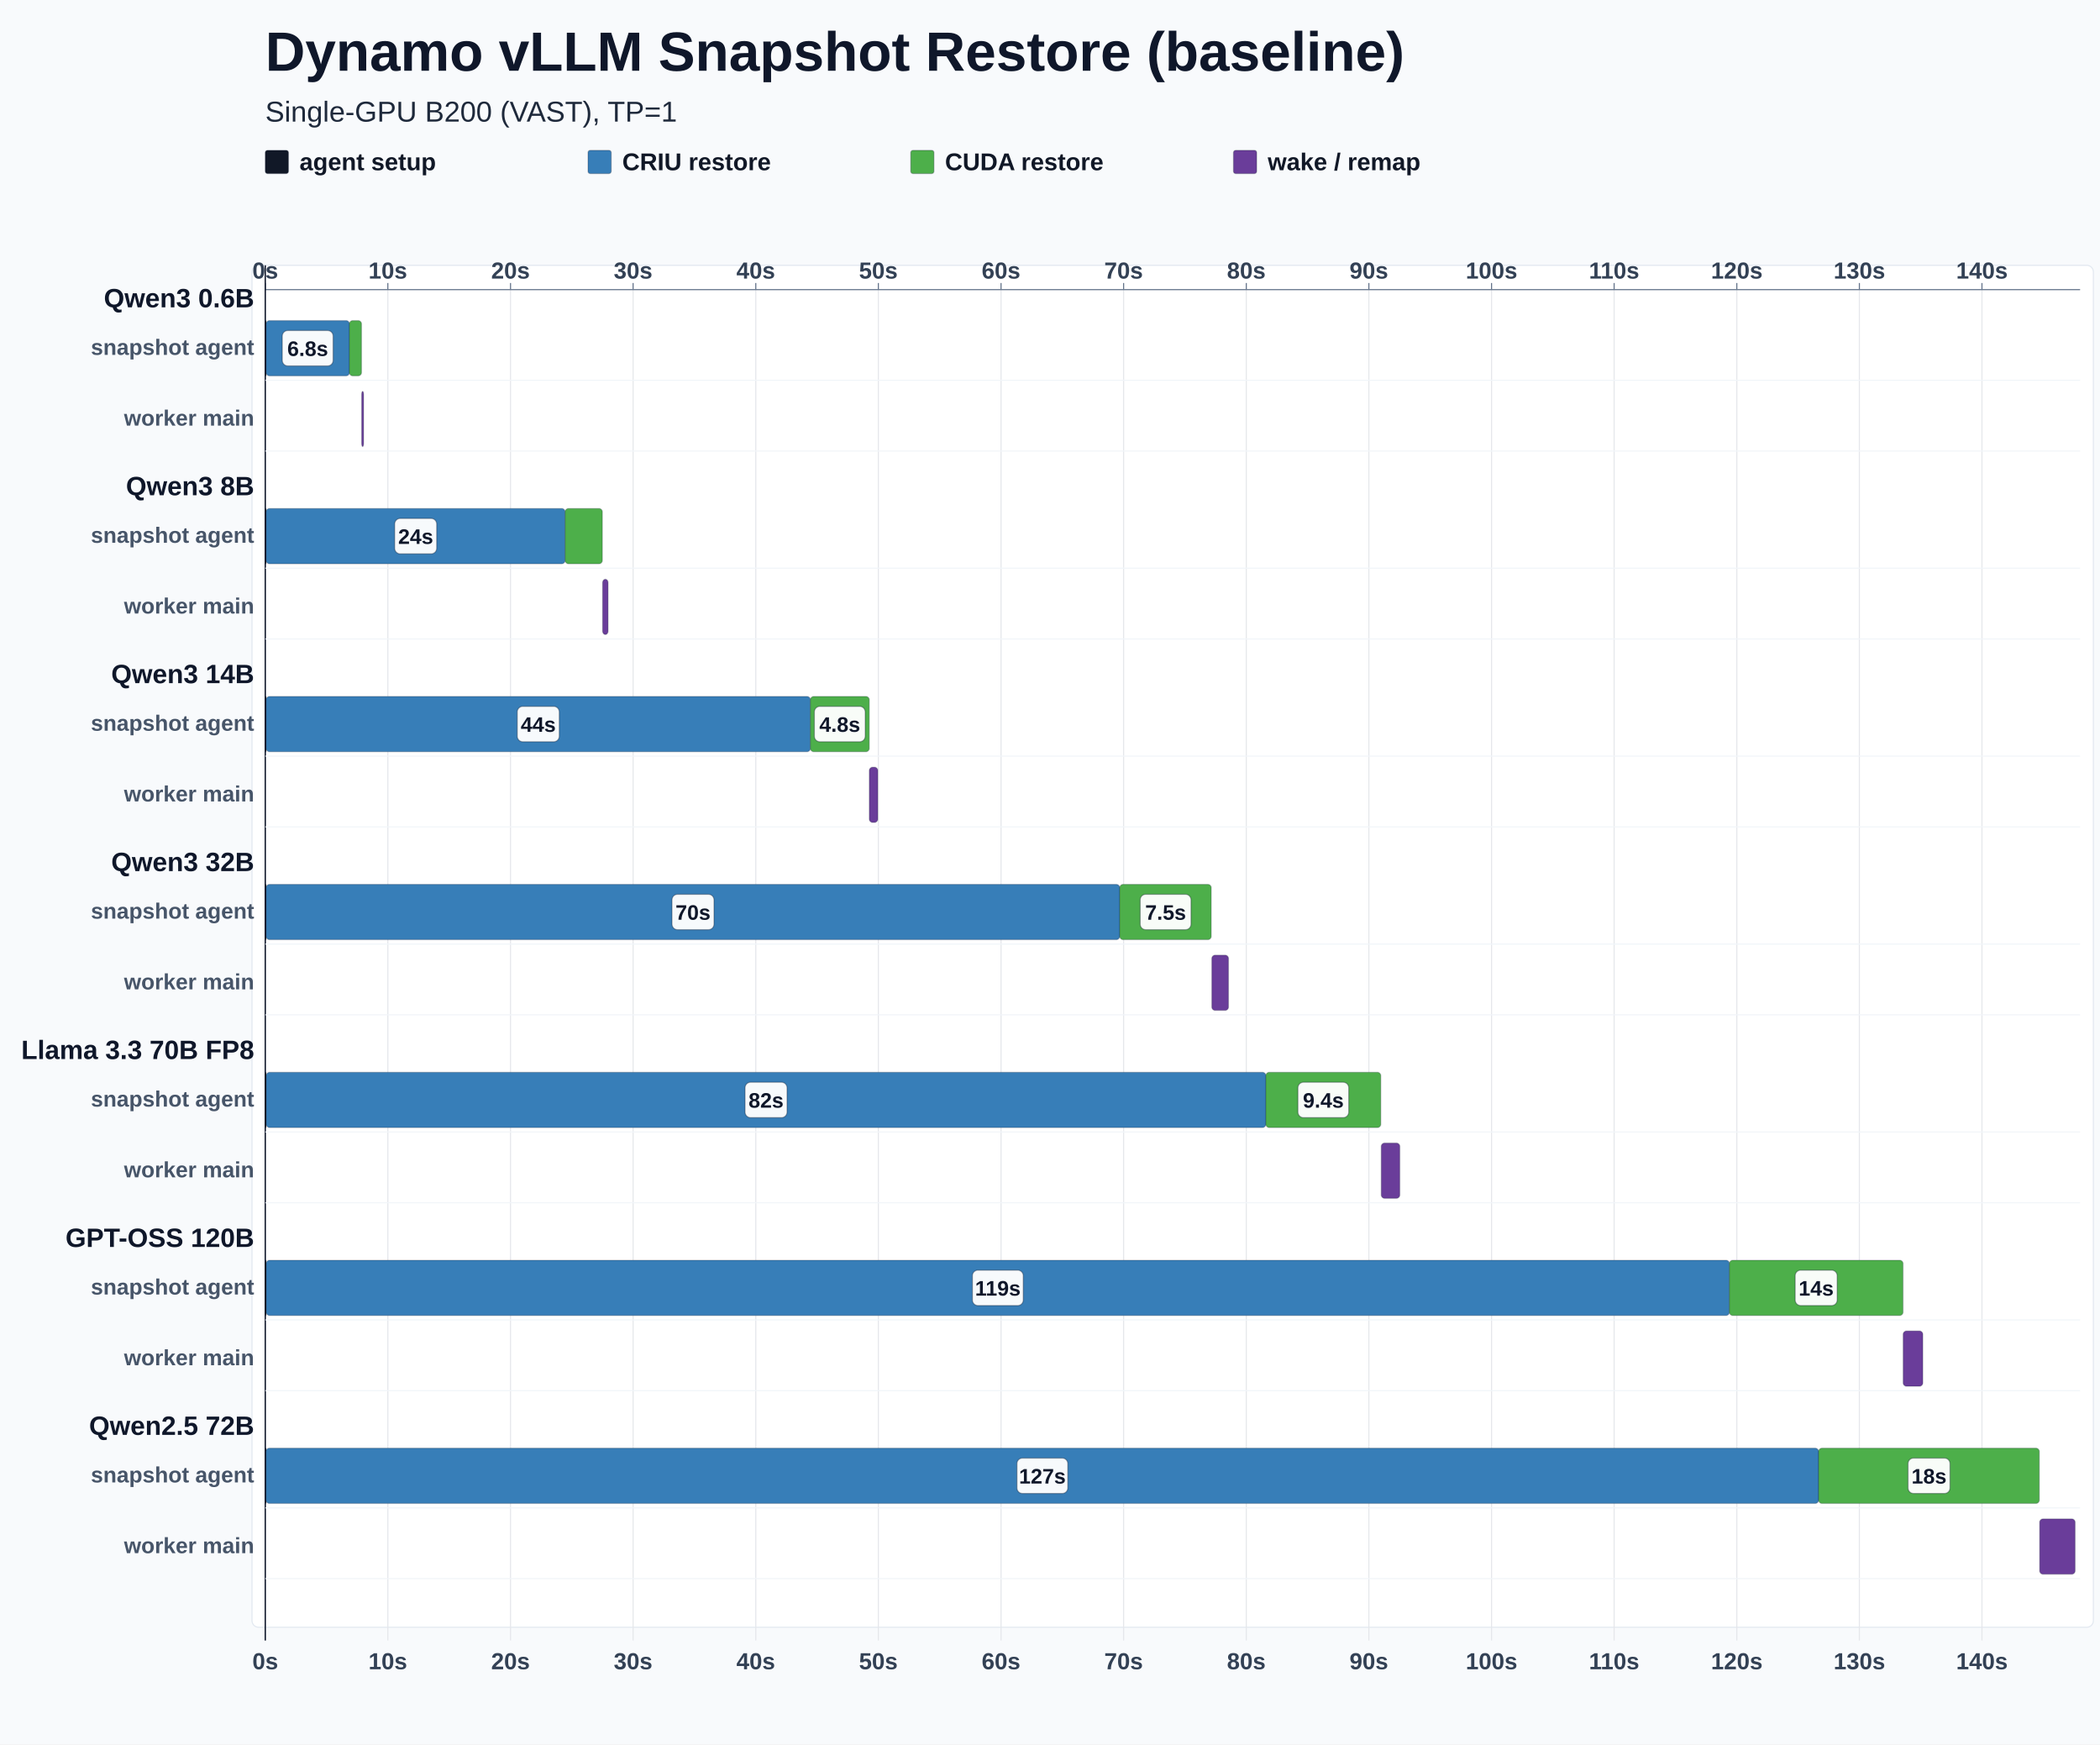
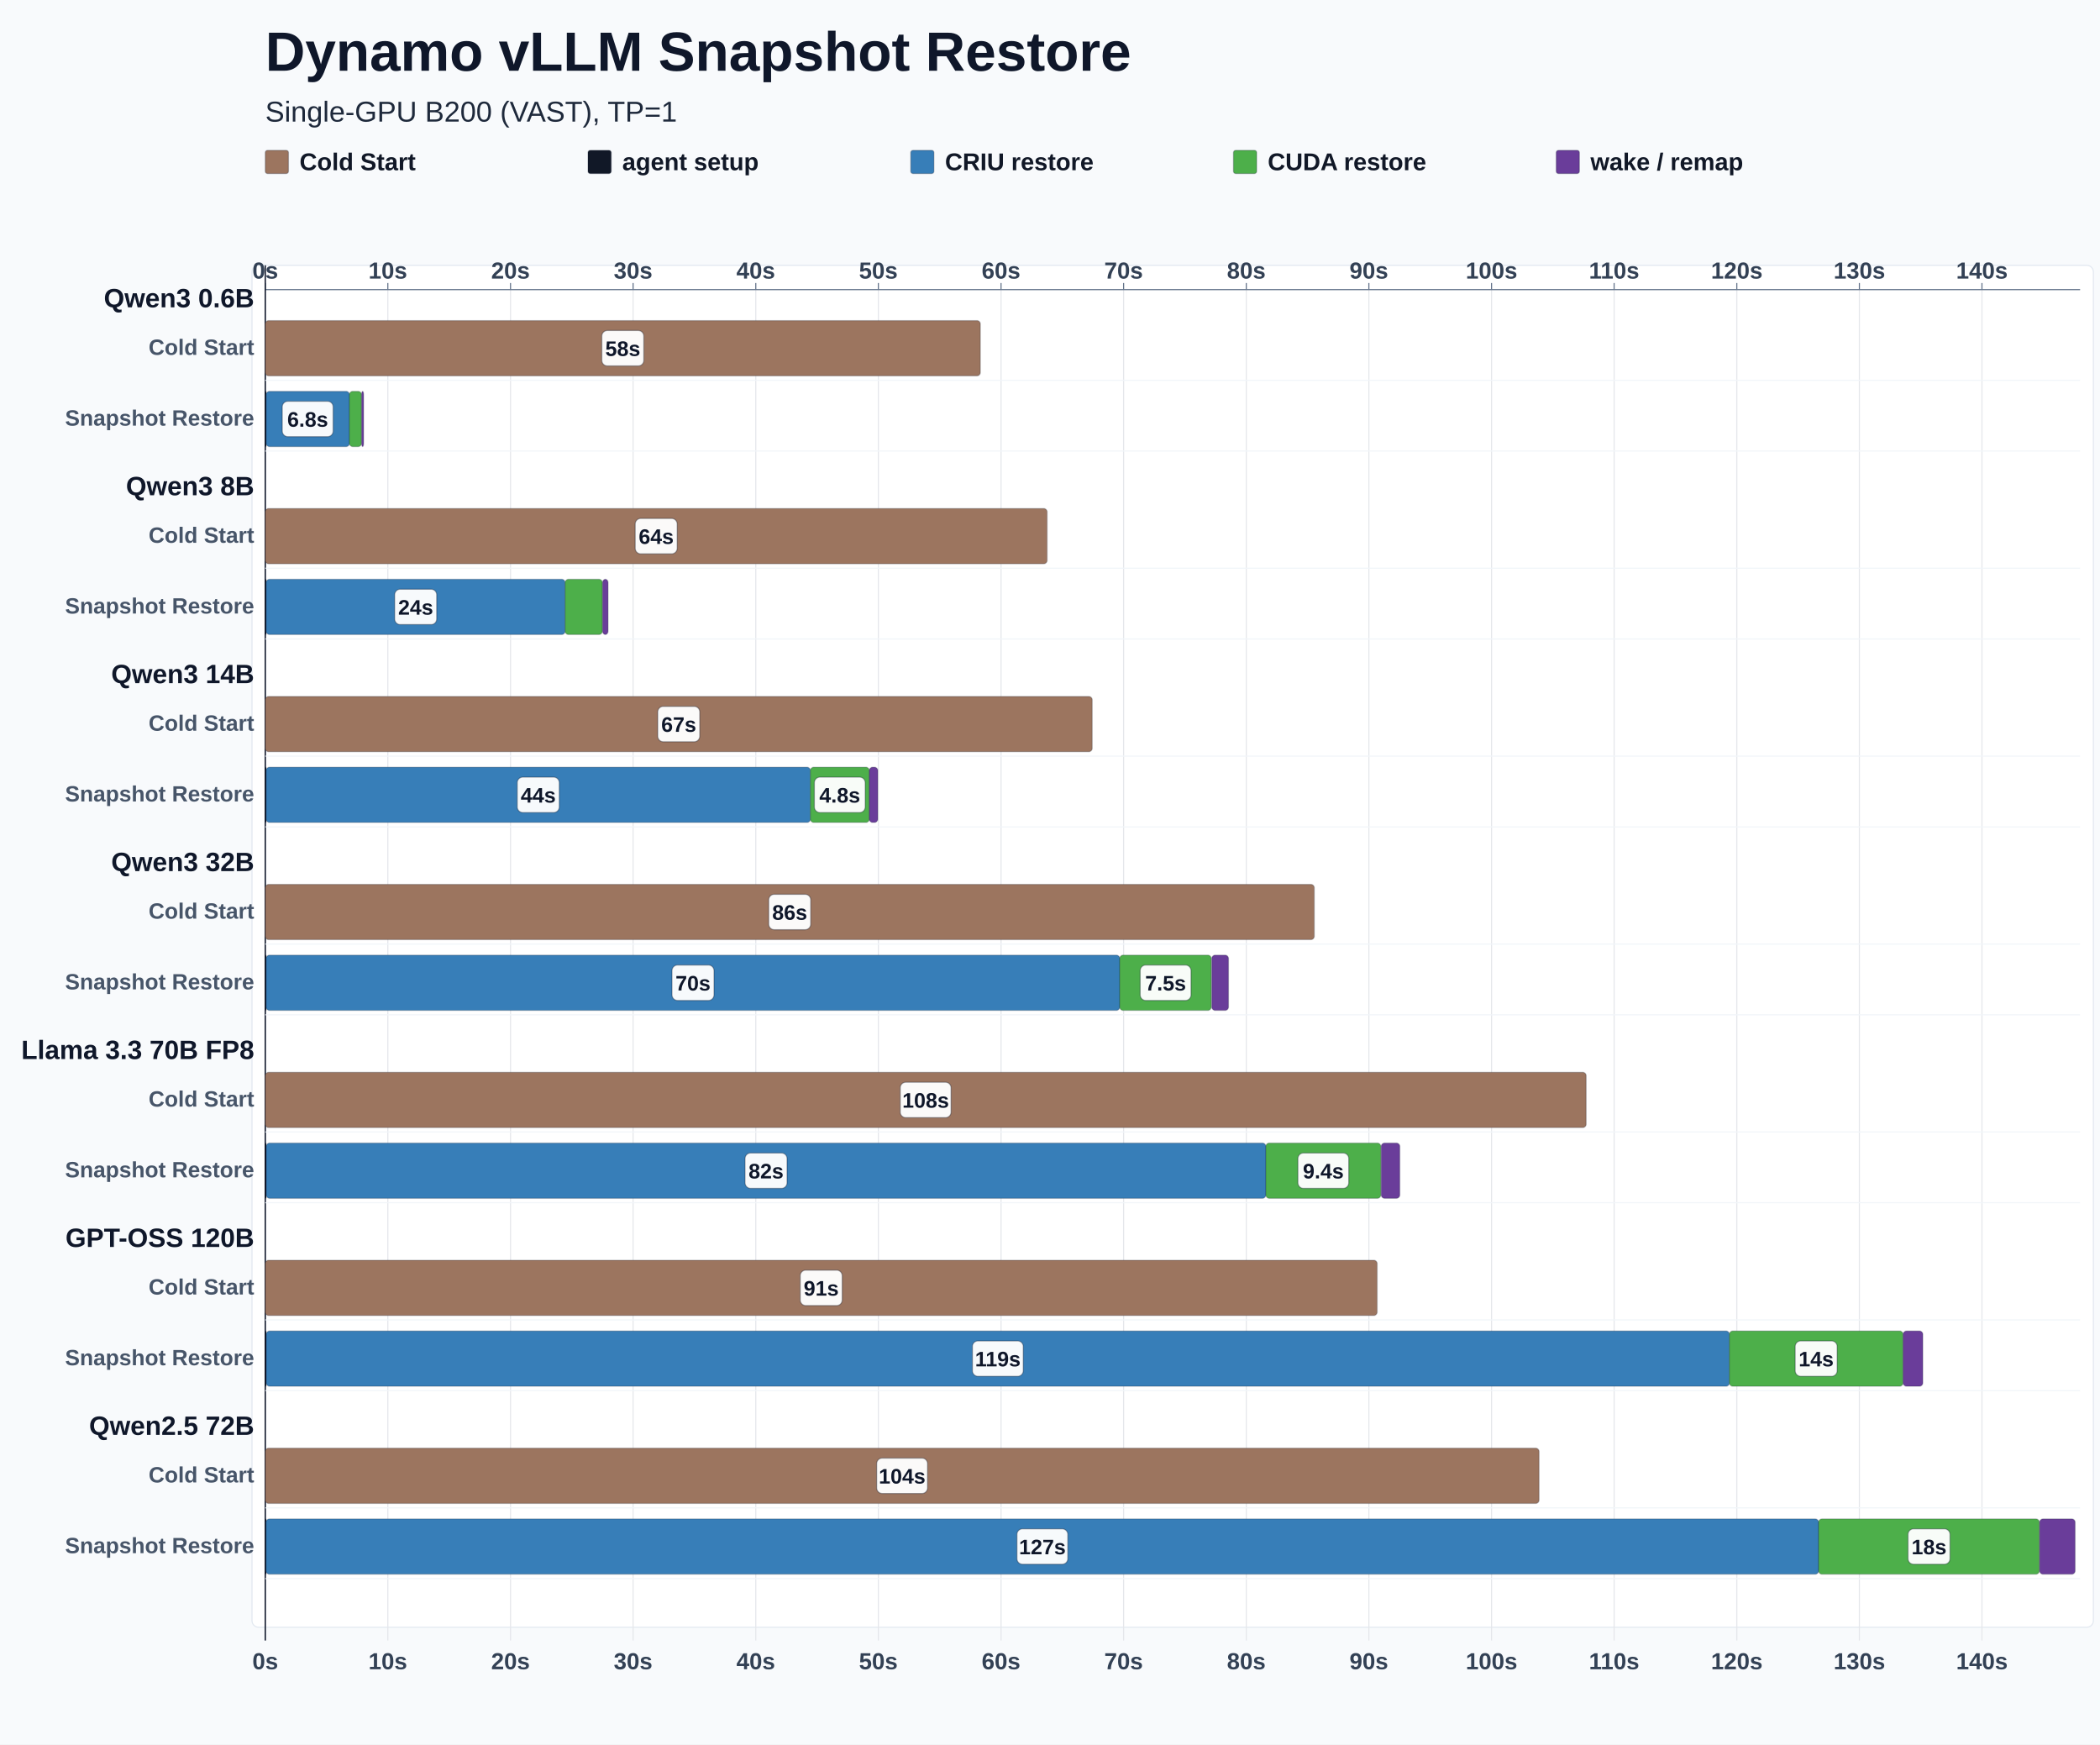
<svg xmlns="http://www.w3.org/2000/svg" width="1900" height="1578" viewBox="0 0 1900 1578" style="background:#f8fafc;color-scheme:light">
  <style>
      text { font-family: Arial, Helvetica, sans-serif; fill: #0f172a; }
      .title { font-size: 50px; font-weight: 800; }
      .subtitle { font-size: 26px; font-weight: 500; fill: #1e293b; }
      .model-label { font-size: 24px; font-weight: 800; }
      .lane-label { font-size: 20px; font-weight: 700; fill: #475569; }
      .axis-label { font-size: 21px; font-weight: 700; fill: #334155; }
      .legend-label { font-size: 22px; font-weight: 700; fill: #111827; }
      .bar-label { font-size: 19px; font-weight: 800; fill: #0f172a; }
    </style>
  <rect width="100%" height="100%" fill="#f8fafc" />
  <rect x="228" y="240" width="1666" height="1232" rx="6" fill="#ffffff" stroke="#e2e8f0" />
-   <text class="title" x="240" y="64">Dynamo vLLM Snapshot Restore (baseline)</text>
+   <text class="title" x="240" y="64">Dynamo vLLM Snapshot Restore</text>
  <text class="subtitle" x="240" y="110">Single-GPU B200 (VAST), TP=1</text>
  <line x1="240.0" y1="262" x2="240.0" y2="1484" stroke="#e5e7eb" />
  <line x1="240.0" y1="256" x2="240.0" y2="262" stroke="#64748b" />
  <text class="axis-label" x="240.0" y="252" text-anchor="middle">0s</text>
  <text class="axis-label" x="240.0" y="1510" text-anchor="middle">0s</text>
  <line x1="350.9" y1="262" x2="350.9" y2="1484" stroke="#e5e7eb" />
  <line x1="350.9" y1="256" x2="350.9" y2="262" stroke="#64748b" />
  <text class="axis-label" x="350.9" y="252" text-anchor="middle">10s</text>
  <text class="axis-label" x="350.9" y="1510" text-anchor="middle">10s</text>
  <line x1="461.9" y1="262" x2="461.9" y2="1484" stroke="#e5e7eb" />
  <line x1="461.9" y1="256" x2="461.9" y2="262" stroke="#64748b" />
  <text class="axis-label" x="461.9" y="252" text-anchor="middle">20s</text>
  <text class="axis-label" x="461.9" y="1510" text-anchor="middle">20s</text>
  <line x1="572.8" y1="262" x2="572.8" y2="1484" stroke="#e5e7eb" />
  <line x1="572.8" y1="256" x2="572.8" y2="262" stroke="#64748b" />
  <text class="axis-label" x="572.8" y="252" text-anchor="middle">30s</text>
  <text class="axis-label" x="572.8" y="1510" text-anchor="middle">30s</text>
  <line x1="683.8" y1="262" x2="683.8" y2="1484" stroke="#e5e7eb" />
  <line x1="683.8" y1="256" x2="683.8" y2="262" stroke="#64748b" />
  <text class="axis-label" x="683.8" y="252" text-anchor="middle">40s</text>
  <text class="axis-label" x="683.8" y="1510" text-anchor="middle">40s</text>
  <line x1="794.7" y1="262" x2="794.7" y2="1484" stroke="#e5e7eb" />
  <line x1="794.7" y1="256" x2="794.7" y2="262" stroke="#64748b" />
  <text class="axis-label" x="794.7" y="252" text-anchor="middle">50s</text>
  <text class="axis-label" x="794.7" y="1510" text-anchor="middle">50s</text>
  <line x1="905.7" y1="262" x2="905.7" y2="1484" stroke="#e5e7eb" />
  <line x1="905.7" y1="256" x2="905.7" y2="262" stroke="#64748b" />
  <text class="axis-label" x="905.7" y="252" text-anchor="middle">60s</text>
  <text class="axis-label" x="905.7" y="1510" text-anchor="middle">60s</text>
  <line x1="1016.6" y1="262" x2="1016.6" y2="1484" stroke="#e5e7eb" />
  <line x1="1016.6" y1="256" x2="1016.6" y2="262" stroke="#64748b" />
  <text class="axis-label" x="1016.6" y="252" text-anchor="middle">70s</text>
  <text class="axis-label" x="1016.6" y="1510" text-anchor="middle">70s</text>
  <line x1="1127.6" y1="262" x2="1127.6" y2="1484" stroke="#e5e7eb" />
  <line x1="1127.6" y1="256" x2="1127.6" y2="262" stroke="#64748b" />
  <text class="axis-label" x="1127.6" y="252" text-anchor="middle">80s</text>
  <text class="axis-label" x="1127.6" y="1510" text-anchor="middle">80s</text>
  <line x1="1238.5" y1="262" x2="1238.5" y2="1484" stroke="#e5e7eb" />
  <line x1="1238.5" y1="256" x2="1238.5" y2="262" stroke="#64748b" />
  <text class="axis-label" x="1238.5" y="252" text-anchor="middle">90s</text>
  <text class="axis-label" x="1238.5" y="1510" text-anchor="middle">90s</text>
  <line x1="1349.5" y1="262" x2="1349.5" y2="1484" stroke="#e5e7eb" />
  <line x1="1349.5" y1="256" x2="1349.5" y2="262" stroke="#64748b" />
  <text class="axis-label" x="1349.5" y="252" text-anchor="middle">100s</text>
  <text class="axis-label" x="1349.5" y="1510" text-anchor="middle">100s</text>
  <line x1="1460.4" y1="262" x2="1460.4" y2="1484" stroke="#e5e7eb" />
  <line x1="1460.4" y1="256" x2="1460.4" y2="262" stroke="#64748b" />
  <text class="axis-label" x="1460.4" y="252" text-anchor="middle">110s</text>
  <text class="axis-label" x="1460.4" y="1510" text-anchor="middle">110s</text>
  <line x1="1571.4" y1="262" x2="1571.4" y2="1484" stroke="#e5e7eb" />
  <line x1="1571.4" y1="256" x2="1571.4" y2="262" stroke="#64748b" />
  <text class="axis-label" x="1571.4" y="252" text-anchor="middle">120s</text>
  <text class="axis-label" x="1571.4" y="1510" text-anchor="middle">120s</text>
  <line x1="1682.3" y1="262" x2="1682.3" y2="1484" stroke="#e5e7eb" />
  <line x1="1682.3" y1="256" x2="1682.3" y2="262" stroke="#64748b" />
  <text class="axis-label" x="1682.3" y="252" text-anchor="middle">130s</text>
  <text class="axis-label" x="1682.3" y="1510" text-anchor="middle">130s</text>
  <line x1="1793.2" y1="262" x2="1793.2" y2="1484" stroke="#e5e7eb" />
  <line x1="1793.2" y1="256" x2="1793.2" y2="262" stroke="#64748b" />
  <text class="axis-label" x="1793.2" y="252" text-anchor="middle">140s</text>
  <text class="axis-label" x="1793.2" y="1510" text-anchor="middle">140s</text>
  <line x1="240" y1="262" x2="1882" y2="262" stroke="#64748b" stroke-width="1" />
  <line x1="240.0" y1="240" x2="240.0" y2="1484" stroke="#0f172a" stroke-width="1.2" />
  <text class="model-label" x="230" y="278.0" text-anchor="end">Qwen3 0.6B</text>
-   <text class="lane-label" x="230" y="321" text-anchor="end">snapshot agent</text>
+   <text class="lane-label" x="230" y="321" text-anchor="end">Cold Start</text>
  <line x1="240" y1="344" x2="1882" y2="344" stroke="#f1f5f9" />
-   <text class="lane-label" x="230" y="385" text-anchor="end">worker main</text>
+   <text class="lane-label" x="230" y="385" text-anchor="end">Snapshot Restore</text>
  <line x1="240" y1="408" x2="1882" y2="408" stroke="#f1f5f9" />
-   <rect x="240.0" y="290" width="1.0" height="50" rx="3" fill="#111827" stroke="#0f172a" stroke-opacity="0.22" stroke-width="1">
- </rect>
-   <rect x="240.8" y="290" width="75.4" height="50" rx="3" fill="#377eb8" stroke="#0f172a" stroke-opacity="0.22" stroke-width="1">
- </rect>
-   <rect x="255.4" y="299.0" width="46.0" height="32" rx="5" fill="#ffffff" fill-opacity="0.96" stroke="#0f172a" stroke-opacity="0.35" />
-   <text class="bar-label" x="278.4" y="322.0" text-anchor="middle">6.8s</text>
-   <rect x="316.1" y="290" width="11.0" height="50" rx="3" fill="#4daf4a" stroke="#0f172a" stroke-opacity="0.22" stroke-width="1">
+   <rect x="240.0" y="290" width="647.0" height="50" rx="3" fill="#9C755F" stroke="#0f172a" stroke-opacity="0.22" stroke-width="1">
+ </rect>
+   <rect x="544.5" y="299.0" width="38.0" height="32" rx="5" fill="#ffffff" fill-opacity="0.96" stroke="#0f172a" stroke-opacity="0.35" />
+   <text class="bar-label" x="563.5" y="322.0" text-anchor="middle">58s</text>
+   <rect x="240.0" y="354" width="1.0" height="50" rx="3" fill="#111827" stroke="#0f172a" stroke-opacity="0.22" stroke-width="1">
+ </rect>
+   <rect x="240.8" y="354" width="75.4" height="50" rx="3" fill="#377eb8" stroke="#0f172a" stroke-opacity="0.22" stroke-width="1">
+ </rect>
+   <rect x="255.4" y="363.0" width="46.0" height="32" rx="5" fill="#ffffff" fill-opacity="0.96" stroke="#0f172a" stroke-opacity="0.35" />
+   <text class="bar-label" x="278.4" y="386.0" text-anchor="middle">6.8s</text>
+   <rect x="316.1" y="354" width="11.0" height="50" rx="3" fill="#4daf4a" stroke="#0f172a" stroke-opacity="0.22" stroke-width="1">
</rect>
  <rect x="327.2" y="354" width="1.8" height="50" rx="3" fill="#6a3d9a" stroke="#0f172a" stroke-opacity="0.22" stroke-width="1">
</rect>
  <text class="model-label" x="230" y="448.0" text-anchor="end">Qwen3 8B</text>
-   <text class="lane-label" x="230" y="491" text-anchor="end">snapshot agent</text>
+   <text class="lane-label" x="230" y="491" text-anchor="end">Cold Start</text>
  <line x1="240" y1="514" x2="1882" y2="514" stroke="#f1f5f9" />
-   <text class="lane-label" x="230" y="555" text-anchor="end">worker main</text>
+   <text class="lane-label" x="230" y="555" text-anchor="end">Snapshot Restore</text>
  <line x1="240" y1="578" x2="1882" y2="578" stroke="#f1f5f9" />
-   <rect x="240.0" y="460" width="1.0" height="50" rx="3" fill="#111827" stroke="#0f172a" stroke-opacity="0.22" stroke-width="1">
- </rect>
-   <rect x="240.8" y="460" width="270.5" height="50" rx="3" fill="#377eb8" stroke="#0f172a" stroke-opacity="0.22" stroke-width="1">
- </rect>
-   <rect x="357.1" y="469.0" width="38.0" height="32" rx="5" fill="#ffffff" fill-opacity="0.96" stroke="#0f172a" stroke-opacity="0.35" />
-   <text class="bar-label" x="376.1" y="492.0" text-anchor="middle">24s</text>
-   <rect x="511.3" y="460" width="33.7" height="50" rx="3" fill="#4daf4a" stroke="#0f172a" stroke-opacity="0.22" stroke-width="1">
+   <rect x="240.0" y="460" width="707.4" height="50" rx="3" fill="#9C755F" stroke="#0f172a" stroke-opacity="0.22" stroke-width="1">
+ </rect>
+   <rect x="574.7" y="469.0" width="38.0" height="32" rx="5" fill="#ffffff" fill-opacity="0.96" stroke="#0f172a" stroke-opacity="0.35" />
+   <text class="bar-label" x="593.7" y="492.0" text-anchor="middle">64s</text>
+   <rect x="240.0" y="524" width="1.0" height="50" rx="3" fill="#111827" stroke="#0f172a" stroke-opacity="0.22" stroke-width="1">
+ </rect>
+   <rect x="240.8" y="524" width="270.5" height="50" rx="3" fill="#377eb8" stroke="#0f172a" stroke-opacity="0.22" stroke-width="1">
+ </rect>
+   <rect x="357.1" y="533.0" width="38.0" height="32" rx="5" fill="#ffffff" fill-opacity="0.96" stroke="#0f172a" stroke-opacity="0.35" />
+   <text class="bar-label" x="376.1" y="556.0" text-anchor="middle">24s</text>
+   <rect x="511.3" y="524" width="33.7" height="50" rx="3" fill="#4daf4a" stroke="#0f172a" stroke-opacity="0.22" stroke-width="1">
</rect>
  <rect x="545.2" y="524" width="5.0" height="50" rx="3" fill="#6a3d9a" stroke="#0f172a" stroke-opacity="0.22" stroke-width="1">
</rect>
  <text class="model-label" x="230" y="618.0" text-anchor="end">Qwen3 14B</text>
-   <text class="lane-label" x="230" y="661" text-anchor="end">snapshot agent</text>
+   <text class="lane-label" x="230" y="661" text-anchor="end">Cold Start</text>
  <line x1="240" y1="684" x2="1882" y2="684" stroke="#f1f5f9" />
-   <text class="lane-label" x="230" y="725" text-anchor="end">worker main</text>
+   <text class="lane-label" x="230" y="725" text-anchor="end">Snapshot Restore</text>
  <line x1="240" y1="748" x2="1882" y2="748" stroke="#f1f5f9" />
-   <rect x="240.0" y="630" width="1.0" height="50" rx="3" fill="#111827" stroke="#0f172a" stroke-opacity="0.22" stroke-width="1">
- </rect>
-   <rect x="240.8" y="630" width="492.4" height="50" rx="3" fill="#377eb8" stroke="#0f172a" stroke-opacity="0.22" stroke-width="1">
- </rect>
-   <rect x="468.0" y="639.0" width="38.0" height="32" rx="5" fill="#ffffff" fill-opacity="0.96" stroke="#0f172a" stroke-opacity="0.35" />
-   <text class="bar-label" x="487.0" y="662.0" text-anchor="middle">44s</text>
-   <rect x="733.2" y="630" width="53.3" height="50" rx="3" fill="#4daf4a" stroke="#0f172a" stroke-opacity="0.22" stroke-width="1">
- </rect>
-   <rect x="736.8" y="639.0" width="46.0" height="32" rx="5" fill="#ffffff" fill-opacity="0.96" stroke="#0f172a" stroke-opacity="0.35" />
-   <text class="bar-label" x="759.8" y="662.0" text-anchor="middle">4.8s</text>
+   <rect x="240.0" y="630" width="748.2" height="50" rx="3" fill="#9C755F" stroke="#0f172a" stroke-opacity="0.22" stroke-width="1">
+ </rect>
+   <rect x="595.1" y="639.0" width="38.0" height="32" rx="5" fill="#ffffff" fill-opacity="0.96" stroke="#0f172a" stroke-opacity="0.35" />
+   <text class="bar-label" x="614.1" y="662.0" text-anchor="middle">67s</text>
+   <rect x="240.0" y="694" width="1.0" height="50" rx="3" fill="#111827" stroke="#0f172a" stroke-opacity="0.22" stroke-width="1">
+ </rect>
+   <rect x="240.8" y="694" width="492.4" height="50" rx="3" fill="#377eb8" stroke="#0f172a" stroke-opacity="0.22" stroke-width="1">
+ </rect>
+   <rect x="468.0" y="703.0" width="38.0" height="32" rx="5" fill="#ffffff" fill-opacity="0.96" stroke="#0f172a" stroke-opacity="0.35" />
+   <text class="bar-label" x="487.0" y="726.0" text-anchor="middle">44s</text>
+   <rect x="733.2" y="694" width="53.3" height="50" rx="3" fill="#4daf4a" stroke="#0f172a" stroke-opacity="0.22" stroke-width="1">
+ </rect>
+   <rect x="736.8" y="703.0" width="46.0" height="32" rx="5" fill="#ffffff" fill-opacity="0.96" stroke="#0f172a" stroke-opacity="0.35" />
+   <text class="bar-label" x="759.8" y="726.0" text-anchor="middle">4.8s</text>
  <rect x="786.5" y="694" width="7.7" height="50" rx="3" fill="#6a3d9a" stroke="#0f172a" stroke-opacity="0.22" stroke-width="1">
</rect>
  <text class="model-label" x="230" y="788.0" text-anchor="end">Qwen3 32B</text>
-   <text class="lane-label" x="230" y="831" text-anchor="end">snapshot agent</text>
+   <text class="lane-label" x="230" y="831" text-anchor="end">Cold Start</text>
  <line x1="240" y1="854" x2="1882" y2="854" stroke="#f1f5f9" />
-   <text class="lane-label" x="230" y="895" text-anchor="end">worker main</text>
+   <text class="lane-label" x="230" y="895" text-anchor="end">Snapshot Restore</text>
  <line x1="240" y1="918" x2="1882" y2="918" stroke="#f1f5f9" />
-   <rect x="240.0" y="800" width="1.0" height="50" rx="3" fill="#111827" stroke="#0f172a" stroke-opacity="0.22" stroke-width="1">
- </rect>
-   <rect x="240.8" y="800" width="772.3" height="50" rx="3" fill="#377eb8" stroke="#0f172a" stroke-opacity="0.22" stroke-width="1">
- </rect>
-   <rect x="608.0" y="809.0" width="38.0" height="32" rx="5" fill="#ffffff" fill-opacity="0.96" stroke="#0f172a" stroke-opacity="0.35" />
-   <text class="bar-label" x="627.0" y="832.0" text-anchor="middle">70s</text>
-   <rect x="1013.1" y="800" width="82.8" height="50" rx="3" fill="#4daf4a" stroke="#0f172a" stroke-opacity="0.22" stroke-width="1">
- </rect>
-   <rect x="1031.6" y="809.0" width="46.0" height="32" rx="5" fill="#ffffff" fill-opacity="0.96" stroke="#0f172a" stroke-opacity="0.35" />
-   <text class="bar-label" x="1054.6" y="832.0" text-anchor="middle">7.5s</text>
+   <rect x="240.0" y="800" width="949.1" height="50" rx="3" fill="#9C755F" stroke="#0f172a" stroke-opacity="0.22" stroke-width="1">
+ </rect>
+   <rect x="695.5" y="809.0" width="38.0" height="32" rx="5" fill="#ffffff" fill-opacity="0.96" stroke="#0f172a" stroke-opacity="0.35" />
+   <text class="bar-label" x="714.5" y="832.0" text-anchor="middle">86s</text>
+   <rect x="240.0" y="864" width="1.0" height="50" rx="3" fill="#111827" stroke="#0f172a" stroke-opacity="0.22" stroke-width="1">
+ </rect>
+   <rect x="240.8" y="864" width="772.3" height="50" rx="3" fill="#377eb8" stroke="#0f172a" stroke-opacity="0.22" stroke-width="1">
+ </rect>
+   <rect x="608.0" y="873.0" width="38.0" height="32" rx="5" fill="#ffffff" fill-opacity="0.96" stroke="#0f172a" stroke-opacity="0.35" />
+   <text class="bar-label" x="627.0" y="896.0" text-anchor="middle">70s</text>
+   <rect x="1013.1" y="864" width="82.8" height="50" rx="3" fill="#4daf4a" stroke="#0f172a" stroke-opacity="0.22" stroke-width="1">
+ </rect>
+   <rect x="1031.6" y="873.0" width="46.0" height="32" rx="5" fill="#ffffff" fill-opacity="0.96" stroke="#0f172a" stroke-opacity="0.35" />
+   <text class="bar-label" x="1054.6" y="896.0" text-anchor="middle">7.5s</text>
  <rect x="1096.4" y="864" width="15.1" height="50" rx="3" fill="#6a3d9a" stroke="#0f172a" stroke-opacity="0.22" stroke-width="1">
</rect>
  <text class="model-label" x="230" y="958.0" text-anchor="end">Llama 3.3 70B FP8</text>
-   <text class="lane-label" x="230" y="1001" text-anchor="end">snapshot agent</text>
+   <text class="lane-label" x="230" y="1001" text-anchor="end">Cold Start</text>
  <line x1="240" y1="1024" x2="1882" y2="1024" stroke="#f1f5f9" />
-   <text class="lane-label" x="230" y="1065" text-anchor="end">worker main</text>
+   <text class="lane-label" x="230" y="1065" text-anchor="end">Snapshot Restore</text>
  <line x1="240" y1="1088" x2="1882" y2="1088" stroke="#f1f5f9" />
-   <rect x="240.0" y="970" width="1.0" height="50" rx="3" fill="#111827" stroke="#0f172a" stroke-opacity="0.22" stroke-width="1">
- </rect>
-   <rect x="240.9" y="970" width="904.4" height="50" rx="3" fill="#377eb8" stroke="#0f172a" stroke-opacity="0.22" stroke-width="1">
- </rect>
-   <rect x="674.1" y="979.0" width="38.0" height="32" rx="5" fill="#ffffff" fill-opacity="0.96" stroke="#0f172a" stroke-opacity="0.35" />
-   <text class="bar-label" x="693.1" y="1002.0" text-anchor="middle">82s</text>
-   <rect x="1145.3" y="970" width="104.0" height="50" rx="3" fill="#4daf4a" stroke="#0f172a" stroke-opacity="0.22" stroke-width="1">
- </rect>
-   <rect x="1174.3" y="979.0" width="46.0" height="32" rx="5" fill="#ffffff" fill-opacity="0.96" stroke="#0f172a" stroke-opacity="0.35" />
-   <text class="bar-label" x="1197.3" y="1002.0" text-anchor="middle">9.4s</text>
+   <rect x="240.0" y="970" width="1195.1" height="50" rx="3" fill="#9C755F" stroke="#0f172a" stroke-opacity="0.22" stroke-width="1">
+ </rect>
+   <rect x="814.5" y="979.0" width="46.0" height="32" rx="5" fill="#ffffff" fill-opacity="0.96" stroke="#0f172a" stroke-opacity="0.35" />
+   <text class="bar-label" x="837.5" y="1002.0" text-anchor="middle">108s</text>
+   <rect x="240.0" y="1034" width="1.0" height="50" rx="3" fill="#111827" stroke="#0f172a" stroke-opacity="0.22" stroke-width="1">
+ </rect>
+   <rect x="240.9" y="1034" width="904.4" height="50" rx="3" fill="#377eb8" stroke="#0f172a" stroke-opacity="0.22" stroke-width="1">
+ </rect>
+   <rect x="674.1" y="1043.0" width="38.0" height="32" rx="5" fill="#ffffff" fill-opacity="0.96" stroke="#0f172a" stroke-opacity="0.35" />
+   <text class="bar-label" x="693.1" y="1066.0" text-anchor="middle">82s</text>
+   <rect x="1145.3" y="1034" width="104.0" height="50" rx="3" fill="#4daf4a" stroke="#0f172a" stroke-opacity="0.22" stroke-width="1">
+ </rect>
+   <rect x="1174.3" y="1043.0" width="46.0" height="32" rx="5" fill="#ffffff" fill-opacity="0.96" stroke="#0f172a" stroke-opacity="0.35" />
+   <text class="bar-label" x="1197.3" y="1066.0" text-anchor="middle">9.4s</text>
  <rect x="1249.7" y="1034" width="16.8" height="50" rx="3" fill="#6a3d9a" stroke="#0f172a" stroke-opacity="0.22" stroke-width="1">
</rect>
  <text class="model-label" x="230" y="1128.0" text-anchor="end">GPT-OSS 120B</text>
-   <text class="lane-label" x="230" y="1171" text-anchor="end">snapshot agent</text>
+   <text class="lane-label" x="230" y="1171" text-anchor="end">Cold Start</text>
  <line x1="240" y1="1194" x2="1882" y2="1194" stroke="#f1f5f9" />
-   <text class="lane-label" x="230" y="1235" text-anchor="end">worker main</text>
+   <text class="lane-label" x="230" y="1235" text-anchor="end">Snapshot Restore</text>
  <line x1="240" y1="1258" x2="1882" y2="1258" stroke="#f1f5f9" />
-   <rect x="240.0" y="1140" width="1.0" height="50" rx="3" fill="#111827" stroke="#0f172a" stroke-opacity="0.22" stroke-width="1">
- </rect>
-   <rect x="240.9" y="1140" width="1323.8" height="50" rx="3" fill="#377eb8" stroke="#0f172a" stroke-opacity="0.22" stroke-width="1">
- </rect>
-   <rect x="879.8" y="1149.0" width="46.0" height="32" rx="5" fill="#ffffff" fill-opacity="0.96" stroke="#0f172a" stroke-opacity="0.35" />
-   <text class="bar-label" x="902.8" y="1172.0" text-anchor="middle">119s</text>
-   <rect x="1564.7" y="1140" width="157.1" height="50" rx="3" fill="#4daf4a" stroke="#0f172a" stroke-opacity="0.22" stroke-width="1">
- </rect>
-   <rect x="1624.2" y="1149.0" width="38.0" height="32" rx="5" fill="#ffffff" fill-opacity="0.96" stroke="#0f172a" stroke-opacity="0.35" />
-   <text class="bar-label" x="1643.2" y="1172.0" text-anchor="middle">14s</text>
+   <rect x="240.0" y="1140" width="1006.0" height="50" rx="3" fill="#9C755F" stroke="#0f172a" stroke-opacity="0.22" stroke-width="1">
+ </rect>
+   <rect x="724.0" y="1149.0" width="38.0" height="32" rx="5" fill="#ffffff" fill-opacity="0.96" stroke="#0f172a" stroke-opacity="0.35" />
+   <text class="bar-label" x="743.0" y="1172.0" text-anchor="middle">91s</text>
+   <rect x="240.0" y="1204" width="1.0" height="50" rx="3" fill="#111827" stroke="#0f172a" stroke-opacity="0.22" stroke-width="1">
+ </rect>
+   <rect x="240.9" y="1204" width="1323.8" height="50" rx="3" fill="#377eb8" stroke="#0f172a" stroke-opacity="0.22" stroke-width="1">
+ </rect>
+   <rect x="879.8" y="1213.0" width="46.0" height="32" rx="5" fill="#ffffff" fill-opacity="0.96" stroke="#0f172a" stroke-opacity="0.35" />
+   <text class="bar-label" x="902.8" y="1236.0" text-anchor="middle">119s</text>
+   <rect x="1564.7" y="1204" width="157.1" height="50" rx="3" fill="#4daf4a" stroke="#0f172a" stroke-opacity="0.22" stroke-width="1">
+ </rect>
+   <rect x="1624.2" y="1213.0" width="38.0" height="32" rx="5" fill="#ffffff" fill-opacity="0.96" stroke="#0f172a" stroke-opacity="0.35" />
+   <text class="bar-label" x="1643.2" y="1236.0" text-anchor="middle">14s</text>
  <rect x="1721.9" y="1204" width="17.8" height="50" rx="3" fill="#6a3d9a" stroke="#0f172a" stroke-opacity="0.22" stroke-width="1">
</rect>
  <text class="model-label" x="230" y="1298.0" text-anchor="end">Qwen2.5 72B</text>
-   <text class="lane-label" x="230" y="1341" text-anchor="end">snapshot agent</text>
+   <text class="lane-label" x="230" y="1341" text-anchor="end">Cold Start</text>
  <line x1="240" y1="1364" x2="1882" y2="1364" stroke="#f1f5f9" />
-   <text class="lane-label" x="230" y="1405" text-anchor="end">worker main</text>
+   <text class="lane-label" x="230" y="1405" text-anchor="end">Snapshot Restore</text>
  <line x1="240" y1="1428" x2="1882" y2="1428" stroke="#f1f5f9" />
-   <rect x="240.0" y="1310" width="1.0" height="50" rx="3" fill="#111827" stroke="#0f172a" stroke-opacity="0.22" stroke-width="1">
- </rect>
-   <rect x="240.7" y="1310" width="1404.7" height="50" rx="3" fill="#377eb8" stroke="#0f172a" stroke-opacity="0.22" stroke-width="1">
- </rect>
-   <rect x="920.1" y="1319.0" width="46.0" height="32" rx="5" fill="#ffffff" fill-opacity="0.96" stroke="#0f172a" stroke-opacity="0.35" />
-   <text class="bar-label" x="943.1" y="1342.0" text-anchor="middle">127s</text>
-   <rect x="1645.4" y="1310" width="199.7" height="50" rx="3" fill="#4daf4a" stroke="#0f172a" stroke-opacity="0.22" stroke-width="1">
- </rect>
-   <rect x="1726.3" y="1319.0" width="38.0" height="32" rx="5" fill="#ffffff" fill-opacity="0.96" stroke="#0f172a" stroke-opacity="0.35" />
-   <text class="bar-label" x="1745.3" y="1342.0" text-anchor="middle">18s</text>
+   <rect x="240.0" y="1310" width="1152.5" height="50" rx="3" fill="#9C755F" stroke="#0f172a" stroke-opacity="0.22" stroke-width="1">
+ </rect>
+   <rect x="793.2" y="1319.0" width="46.0" height="32" rx="5" fill="#ffffff" fill-opacity="0.96" stroke="#0f172a" stroke-opacity="0.35" />
+   <text class="bar-label" x="816.2" y="1342.0" text-anchor="middle">104s</text>
+   <rect x="240.0" y="1374" width="1.0" height="50" rx="3" fill="#111827" stroke="#0f172a" stroke-opacity="0.22" stroke-width="1">
+ </rect>
+   <rect x="240.7" y="1374" width="1404.7" height="50" rx="3" fill="#377eb8" stroke="#0f172a" stroke-opacity="0.22" stroke-width="1">
+ </rect>
+   <rect x="920.1" y="1383.0" width="46.0" height="32" rx="5" fill="#ffffff" fill-opacity="0.96" stroke="#0f172a" stroke-opacity="0.35" />
+   <text class="bar-label" x="943.1" y="1406.0" text-anchor="middle">127s</text>
+   <rect x="1645.4" y="1374" width="199.7" height="50" rx="3" fill="#4daf4a" stroke="#0f172a" stroke-opacity="0.22" stroke-width="1">
+ </rect>
+   <rect x="1726.3" y="1383.0" width="38.0" height="32" rx="5" fill="#ffffff" fill-opacity="0.96" stroke="#0f172a" stroke-opacity="0.35" />
+   <text class="bar-label" x="1745.3" y="1406.0" text-anchor="middle">18s</text>
  <rect x="1845.4" y="1374" width="32.1" height="50" rx="3" fill="#6a3d9a" stroke="#0f172a" stroke-opacity="0.22" stroke-width="1">
</rect>
-   <rect x="240" y="136" width="21" height="21" rx="2" fill="#111827" stroke="#0f172a" stroke-opacity="0.25" />
-   <text class="legend-label" x="271" y="154">agent setup</text>
-   <rect x="532" y="136" width="21" height="21" rx="2" fill="#377eb8" stroke="#0f172a" stroke-opacity="0.25" />
-   <text class="legend-label" x="563" y="154">CRIU restore</text>
-   <rect x="824" y="136" width="21" height="21" rx="2" fill="#4daf4a" stroke="#0f172a" stroke-opacity="0.25" />
-   <text class="legend-label" x="855" y="154">CUDA restore</text>
-   <rect x="1116" y="136" width="21" height="21" rx="2" fill="#6a3d9a" stroke="#0f172a" stroke-opacity="0.25" />
-   <text class="legend-label" x="1147" y="154">wake / remap</text>
+   <rect x="240" y="136" width="21" height="21" rx="2" fill="#9C755F" stroke="#0f172a" stroke-opacity="0.25" />
+   <text class="legend-label" x="271" y="154">Cold Start</text>
+   <rect x="532" y="136" width="21" height="21" rx="2" fill="#111827" stroke="#0f172a" stroke-opacity="0.25" />
+   <text class="legend-label" x="563" y="154">agent setup</text>
+   <rect x="824" y="136" width="21" height="21" rx="2" fill="#377eb8" stroke="#0f172a" stroke-opacity="0.25" />
+   <text class="legend-label" x="855" y="154">CRIU restore</text>
+   <rect x="1116" y="136" width="21" height="21" rx="2" fill="#4daf4a" stroke="#0f172a" stroke-opacity="0.25" />
+   <text class="legend-label" x="1147" y="154">CUDA restore</text>
+   <rect x="1408" y="136" width="21" height="21" rx="2" fill="#6a3d9a" stroke="#0f172a" stroke-opacity="0.25" />
+   <text class="legend-label" x="1439" y="154">wake / remap</text>
</svg>
